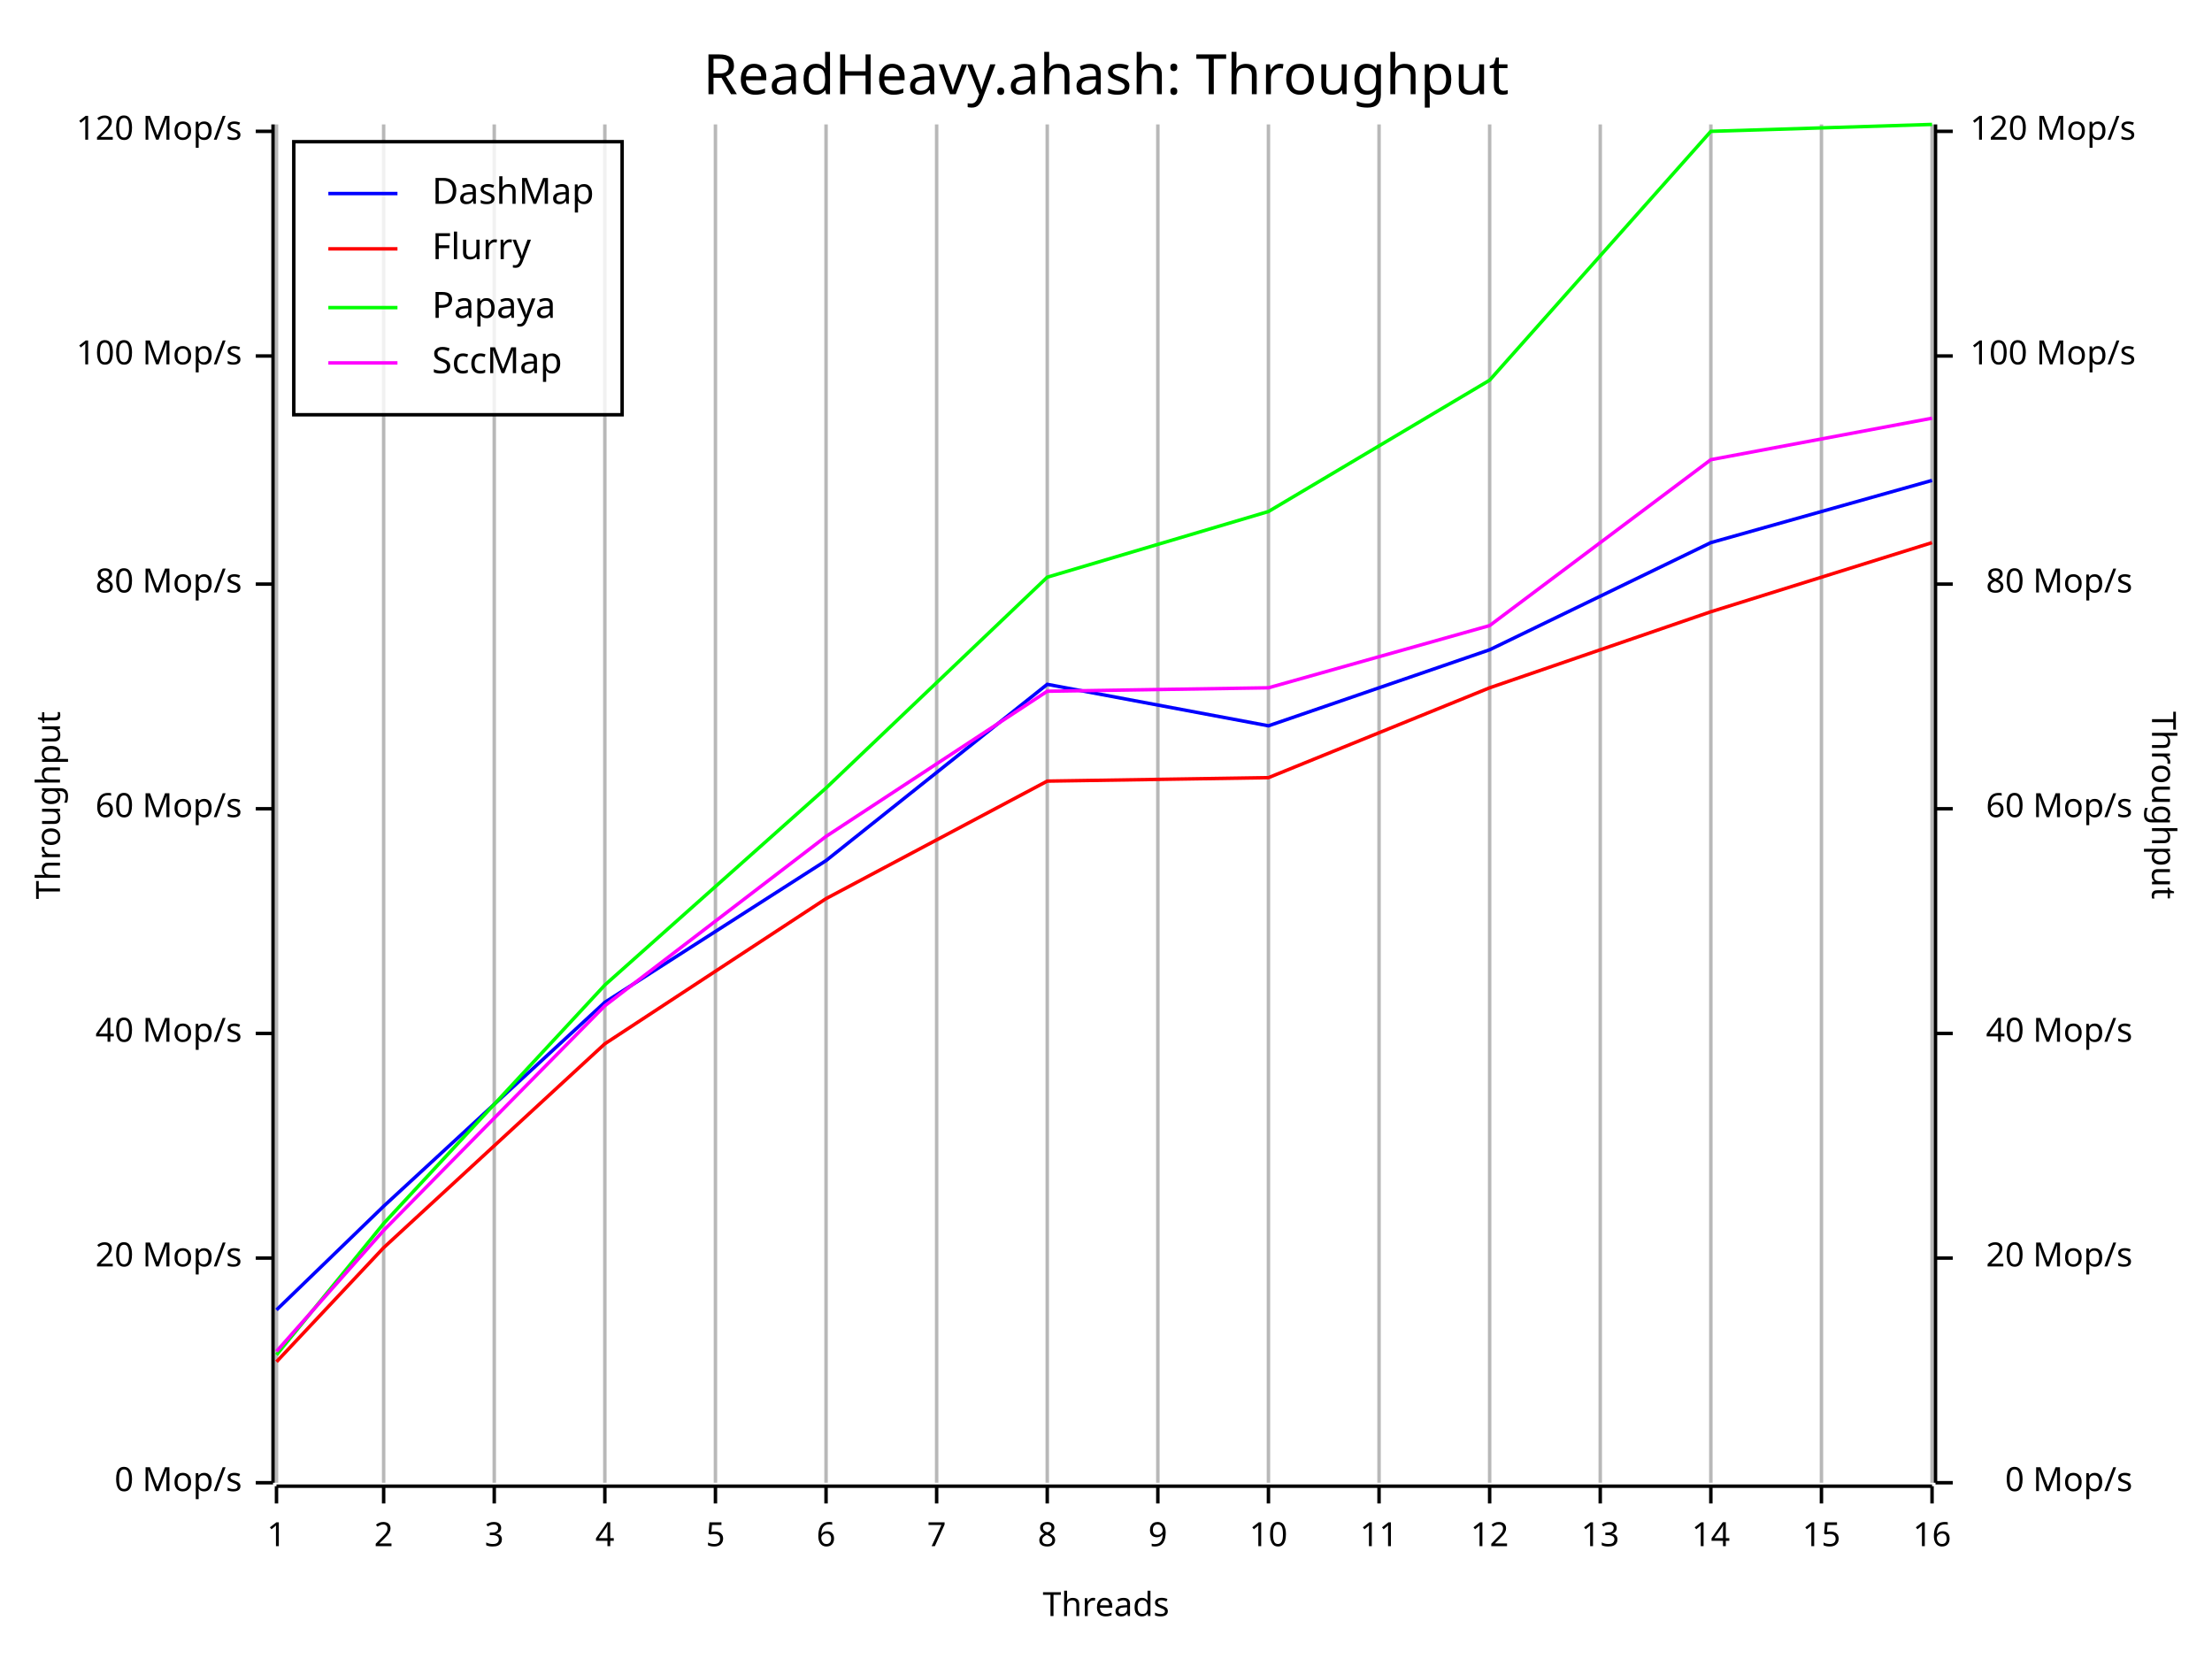
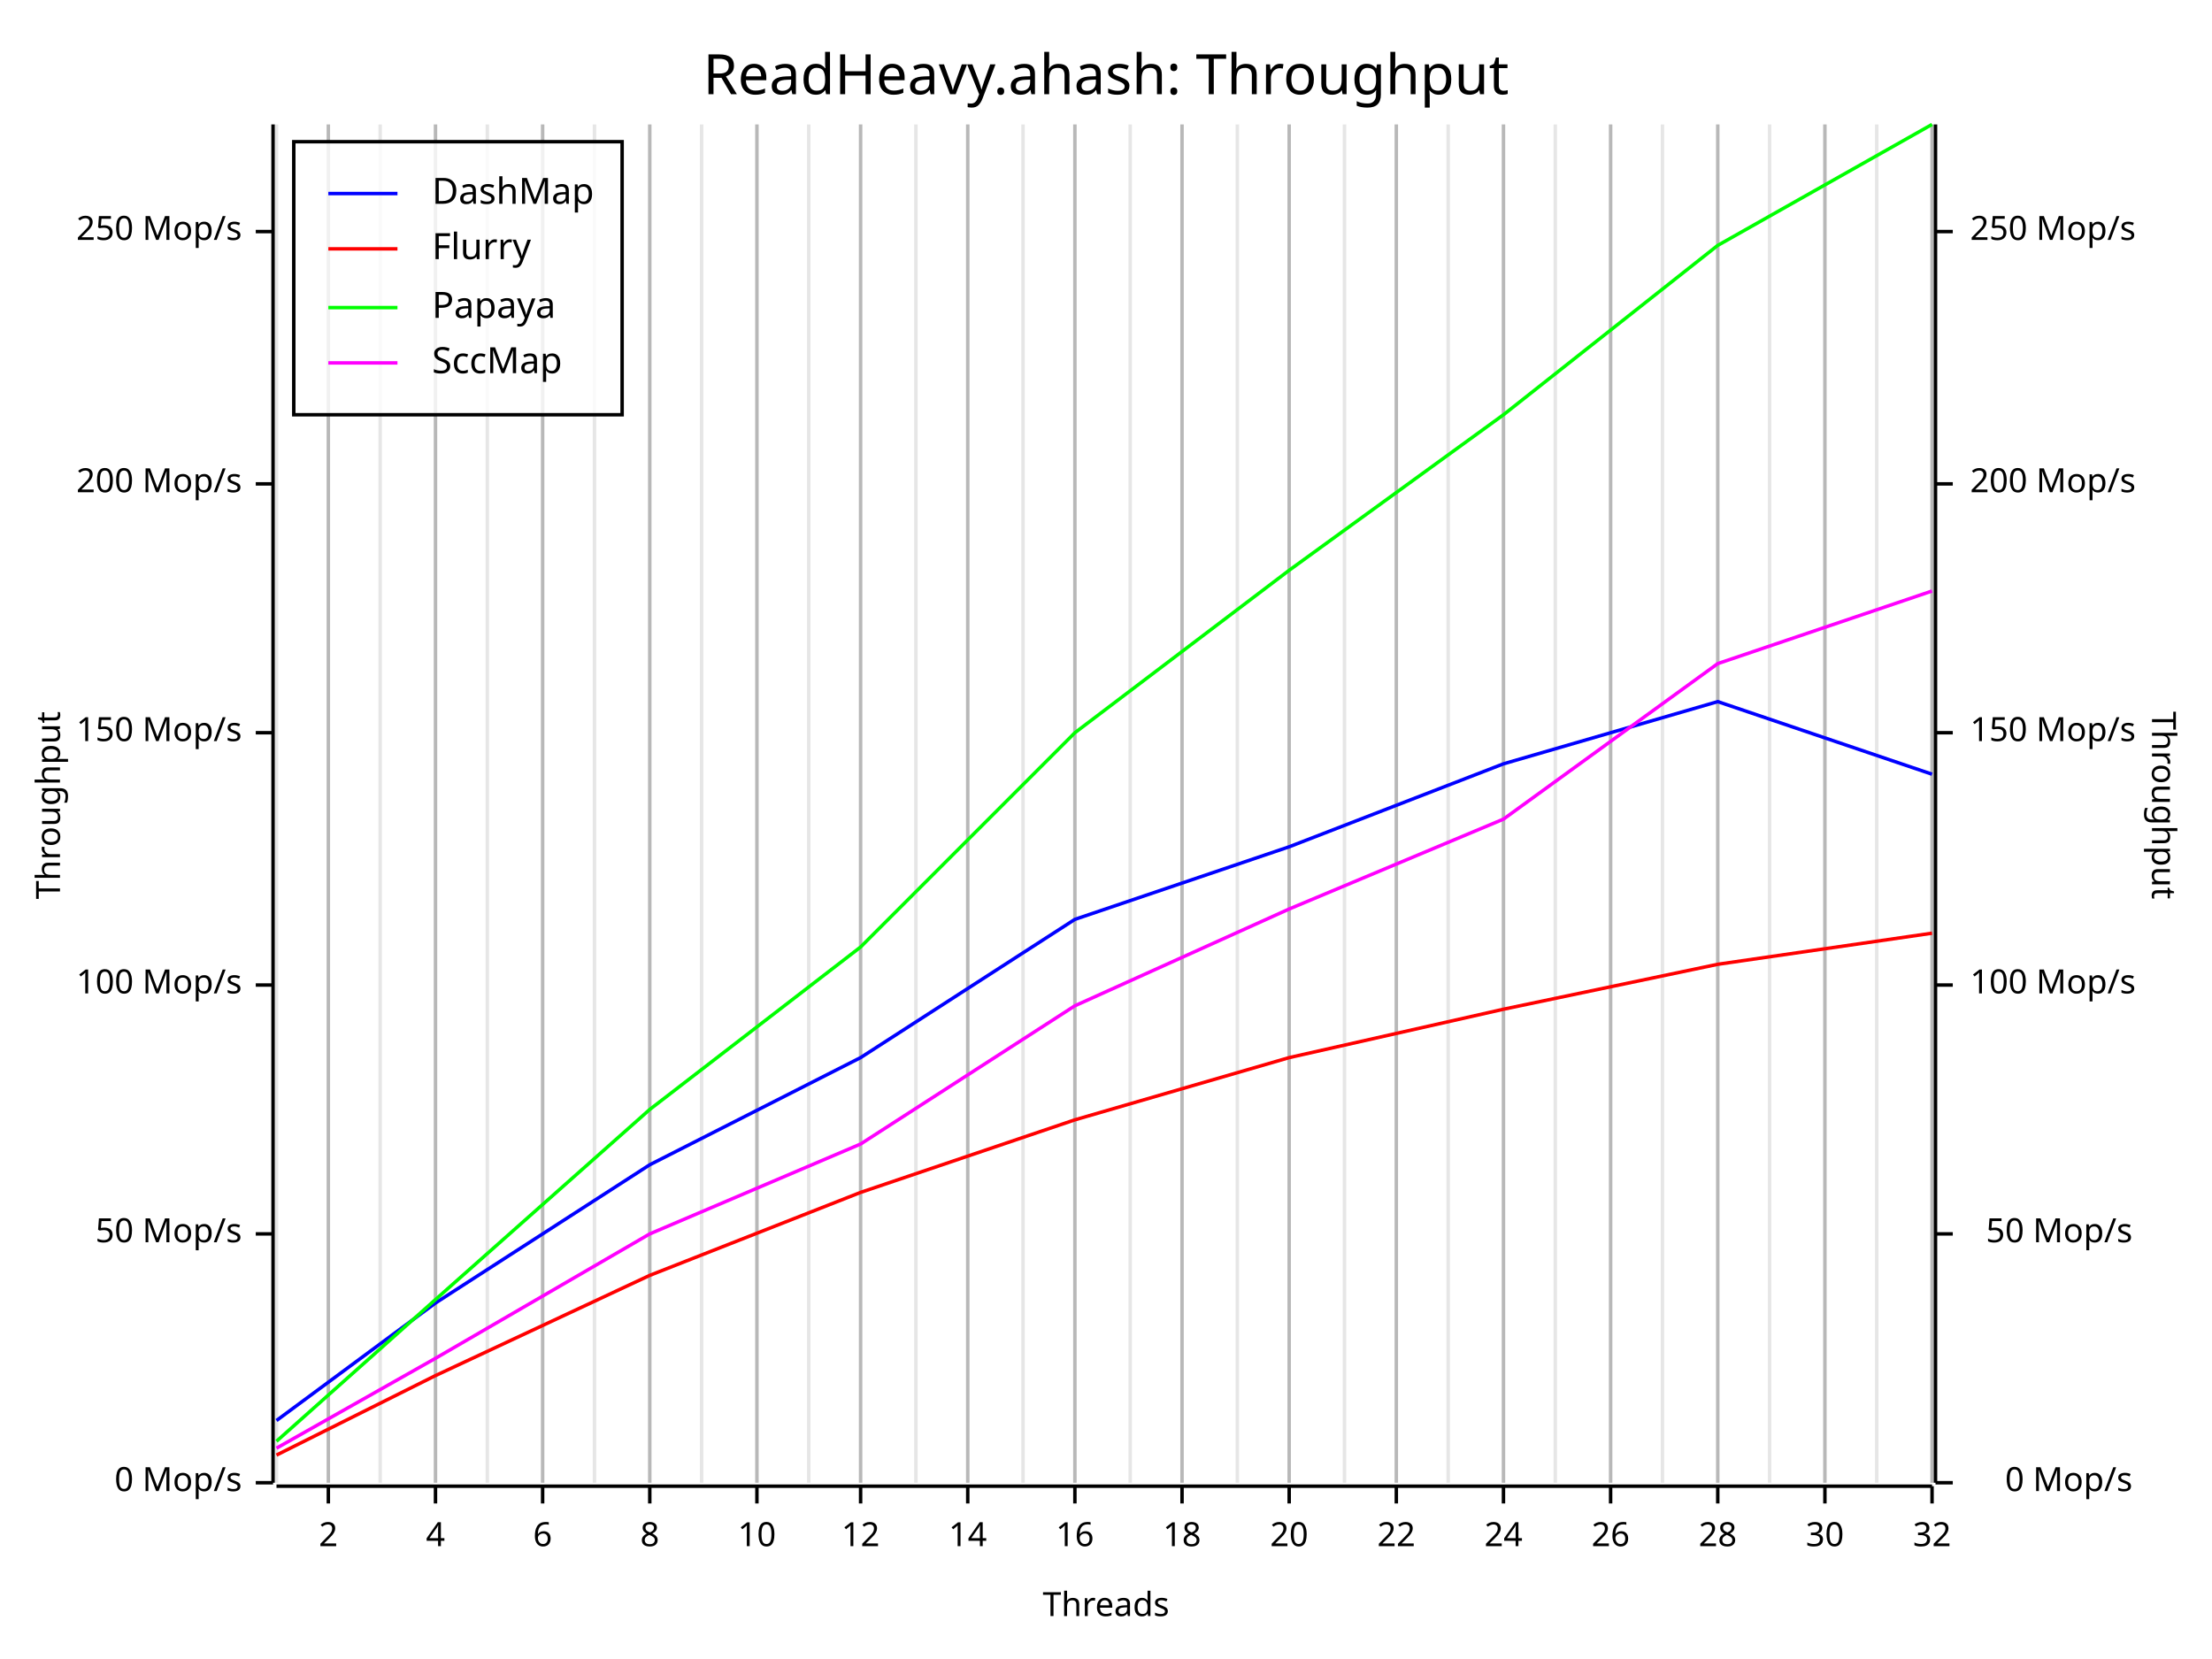
<svg xmlns="http://www.w3.org/2000/svg" width="640" height="480" viewBox="0 0 640 480">
  <rect x="0" y="0" width="640" height="480" opacity="1" fill="#FFFFFF" stroke="none" />
  <text x="320" y="15" dy="0.76em" text-anchor="middle" font-family="Fira Code" font-size="16.129" opacity="1" fill="#000000">
ReadHeavy.ahash: Throughput
</text>
  <line opacity="0.1" stroke="#000000" stroke-width="1" x1="80" y1="429" x2="80" y2="36" />
-   <line opacity="0.1" stroke="#000000" stroke-width="1" x1="111" y1="429" x2="111" y2="36" />
-   <line opacity="0.1" stroke="#000000" stroke-width="1" x1="143" y1="429" x2="143" y2="36" />
-   <line opacity="0.1" stroke="#000000" stroke-width="1" x1="175" y1="429" x2="175" y2="36" />
-   <line opacity="0.1" stroke="#000000" stroke-width="1" x1="207" y1="429" x2="207" y2="36" />
-   <line opacity="0.1" stroke="#000000" stroke-width="1" x1="239" y1="429" x2="239" y2="36" />
-   <line opacity="0.1" stroke="#000000" stroke-width="1" x1="271" y1="429" x2="271" y2="36" />
-   <line opacity="0.1" stroke="#000000" stroke-width="1" x1="303" y1="429" x2="303" y2="36" />
-   <line opacity="0.1" stroke="#000000" stroke-width="1" x1="335" y1="429" x2="335" y2="36" />
-   <line opacity="0.1" stroke="#000000" stroke-width="1" x1="367" y1="429" x2="367" y2="36" />
-   <line opacity="0.1" stroke="#000000" stroke-width="1" x1="399" y1="429" x2="399" y2="36" />
-   <line opacity="0.1" stroke="#000000" stroke-width="1" x1="431" y1="429" x2="431" y2="36" />
-   <line opacity="0.1" stroke="#000000" stroke-width="1" x1="463" y1="429" x2="463" y2="36" />
-   <line opacity="0.1" stroke="#000000" stroke-width="1" x1="495" y1="429" x2="495" y2="36" />
-   <line opacity="0.1" stroke="#000000" stroke-width="1" x1="527" y1="429" x2="527" y2="36" />
+   <line opacity="0.1" stroke="#000000" stroke-width="1" x1="95" y1="429" x2="95" y2="36" />
+   <line opacity="0.1" stroke="#000000" stroke-width="1" x1="110" y1="429" x2="110" y2="36" />
+   <line opacity="0.1" stroke="#000000" stroke-width="1" x1="126" y1="429" x2="126" y2="36" />
+   <line opacity="0.1" stroke="#000000" stroke-width="1" x1="141" y1="429" x2="141" y2="36" />
+   <line opacity="0.1" stroke="#000000" stroke-width="1" x1="157" y1="429" x2="157" y2="36" />
+   <line opacity="0.1" stroke="#000000" stroke-width="1" x1="172" y1="429" x2="172" y2="36" />
+   <line opacity="0.1" stroke="#000000" stroke-width="1" x1="188" y1="429" x2="188" y2="36" />
+   <line opacity="0.1" stroke="#000000" stroke-width="1" x1="203" y1="429" x2="203" y2="36" />
+   <line opacity="0.1" stroke="#000000" stroke-width="1" x1="219" y1="429" x2="219" y2="36" />
+   <line opacity="0.1" stroke="#000000" stroke-width="1" x1="234" y1="429" x2="234" y2="36" />
+   <line opacity="0.1" stroke="#000000" stroke-width="1" x1="249" y1="429" x2="249" y2="36" />
+   <line opacity="0.1" stroke="#000000" stroke-width="1" x1="265" y1="429" x2="265" y2="36" />
+   <line opacity="0.1" stroke="#000000" stroke-width="1" x1="280" y1="429" x2="280" y2="36" />
+   <line opacity="0.1" stroke="#000000" stroke-width="1" x1="296" y1="429" x2="296" y2="36" />
+   <line opacity="0.1" stroke="#000000" stroke-width="1" x1="311" y1="429" x2="311" y2="36" />
+   <line opacity="0.1" stroke="#000000" stroke-width="1" x1="327" y1="429" x2="327" y2="36" />
+   <line opacity="0.1" stroke="#000000" stroke-width="1" x1="342" y1="429" x2="342" y2="36" />
+   <line opacity="0.1" stroke="#000000" stroke-width="1" x1="358" y1="429" x2="358" y2="36" />
+   <line opacity="0.1" stroke="#000000" stroke-width="1" x1="373" y1="429" x2="373" y2="36" />
+   <line opacity="0.1" stroke="#000000" stroke-width="1" x1="389" y1="429" x2="389" y2="36" />
+   <line opacity="0.1" stroke="#000000" stroke-width="1" x1="404" y1="429" x2="404" y2="36" />
+   <line opacity="0.1" stroke="#000000" stroke-width="1" x1="419" y1="429" x2="419" y2="36" />
+   <line opacity="0.1" stroke="#000000" stroke-width="1" x1="435" y1="429" x2="435" y2="36" />
+   <line opacity="0.1" stroke="#000000" stroke-width="1" x1="450" y1="429" x2="450" y2="36" />
+   <line opacity="0.1" stroke="#000000" stroke-width="1" x1="466" y1="429" x2="466" y2="36" />
+   <line opacity="0.1" stroke="#000000" stroke-width="1" x1="481" y1="429" x2="481" y2="36" />
+   <line opacity="0.1" stroke="#000000" stroke-width="1" x1="497" y1="429" x2="497" y2="36" />
+   <line opacity="0.1" stroke="#000000" stroke-width="1" x1="512" y1="429" x2="512" y2="36" />
+   <line opacity="0.1" stroke="#000000" stroke-width="1" x1="528" y1="429" x2="528" y2="36" />
+   <line opacity="0.1" stroke="#000000" stroke-width="1" x1="543" y1="429" x2="543" y2="36" />
  <line opacity="0.1" stroke="#000000" stroke-width="1" x1="559" y1="429" x2="559" y2="36" />
  <text x="10" y="233" dy="0.76em" text-anchor="middle" font-family="sans-serif" font-size="9.677" opacity="1" fill="#000000" transform="rotate(270, 10, 233)">
Throughput
</text>
  <text x="320" y="470" dy="-0.5ex" text-anchor="middle" font-family="sans-serif" font-size="9.677" opacity="1" fill="#000000">
Threads
</text>
  <text x="630" y="233" dy="0.76em" text-anchor="middle" font-family="sans-serif" font-size="9.677" opacity="1" fill="#000000" transform="rotate(90, 630, 233)">
Throughput
</text>
-   <line opacity="0.2" stroke="#000000" stroke-width="1" x1="80" y1="429" x2="80" y2="36" />
-   <line opacity="0.2" stroke="#000000" stroke-width="1" x1="111" y1="429" x2="111" y2="36" />
-   <line opacity="0.2" stroke="#000000" stroke-width="1" x1="143" y1="429" x2="143" y2="36" />
-   <line opacity="0.2" stroke="#000000" stroke-width="1" x1="175" y1="429" x2="175" y2="36" />
-   <line opacity="0.2" stroke="#000000" stroke-width="1" x1="207" y1="429" x2="207" y2="36" />
-   <line opacity="0.2" stroke="#000000" stroke-width="1" x1="239" y1="429" x2="239" y2="36" />
-   <line opacity="0.2" stroke="#000000" stroke-width="1" x1="271" y1="429" x2="271" y2="36" />
-   <line opacity="0.2" stroke="#000000" stroke-width="1" x1="303" y1="429" x2="303" y2="36" />
-   <line opacity="0.2" stroke="#000000" stroke-width="1" x1="335" y1="429" x2="335" y2="36" />
-   <line opacity="0.2" stroke="#000000" stroke-width="1" x1="367" y1="429" x2="367" y2="36" />
-   <line opacity="0.2" stroke="#000000" stroke-width="1" x1="399" y1="429" x2="399" y2="36" />
-   <line opacity="0.2" stroke="#000000" stroke-width="1" x1="431" y1="429" x2="431" y2="36" />
-   <line opacity="0.2" stroke="#000000" stroke-width="1" x1="463" y1="429" x2="463" y2="36" />
-   <line opacity="0.2" stroke="#000000" stroke-width="1" x1="495" y1="429" x2="495" y2="36" />
-   <line opacity="0.2" stroke="#000000" stroke-width="1" x1="527" y1="429" x2="527" y2="36" />
+   <line opacity="0.2" stroke="#000000" stroke-width="1" x1="95" y1="429" x2="95" y2="36" />
+   <line opacity="0.2" stroke="#000000" stroke-width="1" x1="126" y1="429" x2="126" y2="36" />
+   <line opacity="0.2" stroke="#000000" stroke-width="1" x1="157" y1="429" x2="157" y2="36" />
+   <line opacity="0.2" stroke="#000000" stroke-width="1" x1="188" y1="429" x2="188" y2="36" />
+   <line opacity="0.2" stroke="#000000" stroke-width="1" x1="219" y1="429" x2="219" y2="36" />
+   <line opacity="0.2" stroke="#000000" stroke-width="1" x1="249" y1="429" x2="249" y2="36" />
+   <line opacity="0.2" stroke="#000000" stroke-width="1" x1="280" y1="429" x2="280" y2="36" />
+   <line opacity="0.2" stroke="#000000" stroke-width="1" x1="311" y1="429" x2="311" y2="36" />
+   <line opacity="0.2" stroke="#000000" stroke-width="1" x1="342" y1="429" x2="342" y2="36" />
+   <line opacity="0.2" stroke="#000000" stroke-width="1" x1="373" y1="429" x2="373" y2="36" />
+   <line opacity="0.2" stroke="#000000" stroke-width="1" x1="404" y1="429" x2="404" y2="36" />
+   <line opacity="0.2" stroke="#000000" stroke-width="1" x1="435" y1="429" x2="435" y2="36" />
+   <line opacity="0.2" stroke="#000000" stroke-width="1" x1="466" y1="429" x2="466" y2="36" />
+   <line opacity="0.2" stroke="#000000" stroke-width="1" x1="497" y1="429" x2="497" y2="36" />
+   <line opacity="0.2" stroke="#000000" stroke-width="1" x1="528" y1="429" x2="528" y2="36" />
  <line opacity="0.2" stroke="#000000" stroke-width="1" x1="559" y1="429" x2="559" y2="36" />
  <polyline fill="none" opacity="1" stroke="#000000" stroke-width="1" points="79,36 79,429 " />
  <text x="70" y="429" dy="0.5ex" text-anchor="end" font-family="sans-serif" font-size="9.677" opacity="1" fill="#000000">
0 Mop/s
</text>
  <polyline fill="none" opacity="1" stroke="#000000" stroke-width="1" points="74,429 79,429 " />
-   <text x="70" y="364" dy="0.5ex" text-anchor="end" font-family="sans-serif" font-size="9.677" opacity="1" fill="#000000">
- 20 Mop/s
- </text>
-   <polyline fill="none" opacity="1" stroke="#000000" stroke-width="1" points="74,364 79,364 " />
-   <text x="70" y="299" dy="0.5ex" text-anchor="end" font-family="sans-serif" font-size="9.677" opacity="1" fill="#000000">
- 40 Mop/s
- </text>
-   <polyline fill="none" opacity="1" stroke="#000000" stroke-width="1" points="74,299 79,299 " />
-   <text x="70" y="234" dy="0.5ex" text-anchor="end" font-family="sans-serif" font-size="9.677" opacity="1" fill="#000000">
- 60 Mop/s
- </text>
-   <polyline fill="none" opacity="1" stroke="#000000" stroke-width="1" points="74,234 79,234 " />
-   <text x="70" y="169" dy="0.5ex" text-anchor="end" font-family="sans-serif" font-size="9.677" opacity="1" fill="#000000">
- 80 Mop/s
- </text>
-   <polyline fill="none" opacity="1" stroke="#000000" stroke-width="1" points="74,169 79,169 " />
-   <text x="70" y="103" dy="0.5ex" text-anchor="end" font-family="sans-serif" font-size="9.677" opacity="1" fill="#000000">
+   <text x="70" y="357" dy="0.5ex" text-anchor="end" font-family="sans-serif" font-size="9.677" opacity="1" fill="#000000">
+ 50 Mop/s
+ </text>
+   <polyline fill="none" opacity="1" stroke="#000000" stroke-width="1" points="74,357 79,357 " />
+   <text x="70" y="285" dy="0.5ex" text-anchor="end" font-family="sans-serif" font-size="9.677" opacity="1" fill="#000000">
100 Mop/s
</text>
-   <polyline fill="none" opacity="1" stroke="#000000" stroke-width="1" points="74,103 79,103 " />
-   <text x="70" y="38" dy="0.5ex" text-anchor="end" font-family="sans-serif" font-size="9.677" opacity="1" fill="#000000">
- 120 Mop/s
- </text>
-   <polyline fill="none" opacity="1" stroke="#000000" stroke-width="1" points="74,38 79,38 " />
+   <polyline fill="none" opacity="1" stroke="#000000" stroke-width="1" points="74,285 79,285 " />
+   <text x="70" y="212" dy="0.5ex" text-anchor="end" font-family="sans-serif" font-size="9.677" opacity="1" fill="#000000">
+ 150 Mop/s
+ </text>
+   <polyline fill="none" opacity="1" stroke="#000000" stroke-width="1" points="74,212 79,212 " />
+   <text x="70" y="140" dy="0.5ex" text-anchor="end" font-family="sans-serif" font-size="9.677" opacity="1" fill="#000000">
+ 200 Mop/s
+ </text>
+   <polyline fill="none" opacity="1" stroke="#000000" stroke-width="1" points="74,140 79,140 " />
+   <text x="70" y="67" dy="0.5ex" text-anchor="end" font-family="sans-serif" font-size="9.677" opacity="1" fill="#000000">
+ 250 Mop/s
+ </text>
+   <polyline fill="none" opacity="1" stroke="#000000" stroke-width="1" points="74,67 79,67 " />
  <polyline fill="none" opacity="1" stroke="#000000" stroke-width="1" points="80,430 559,430 " />
-   <text x="80" y="440" dy="0.76em" text-anchor="middle" font-family="sans-serif" font-size="9.677" opacity="1" fill="#000000">
- 1
- </text>
-   <polyline fill="none" opacity="1" stroke="#000000" stroke-width="1" points="80,430 80,435 " />
-   <text x="111" y="440" dy="0.76em" text-anchor="middle" font-family="sans-serif" font-size="9.677" opacity="1" fill="#000000">
+   <text x="95" y="440" dy="0.76em" text-anchor="middle" font-family="sans-serif" font-size="9.677" opacity="1" fill="#000000">
2
</text>
-   <polyline fill="none" opacity="1" stroke="#000000" stroke-width="1" points="111,430 111,435 " />
-   <text x="143" y="440" dy="0.76em" text-anchor="middle" font-family="sans-serif" font-size="9.677" opacity="1" fill="#000000">
- 3
- </text>
-   <polyline fill="none" opacity="1" stroke="#000000" stroke-width="1" points="143,430 143,435 " />
-   <text x="175" y="440" dy="0.76em" text-anchor="middle" font-family="sans-serif" font-size="9.677" opacity="1" fill="#000000">
+   <polyline fill="none" opacity="1" stroke="#000000" stroke-width="1" points="95,430 95,435 " />
+   <text x="126" y="440" dy="0.76em" text-anchor="middle" font-family="sans-serif" font-size="9.677" opacity="1" fill="#000000">
4
</text>
-   <polyline fill="none" opacity="1" stroke="#000000" stroke-width="1" points="175,430 175,435 " />
-   <text x="207" y="440" dy="0.76em" text-anchor="middle" font-family="sans-serif" font-size="9.677" opacity="1" fill="#000000">
- 5
- </text>
-   <polyline fill="none" opacity="1" stroke="#000000" stroke-width="1" points="207,430 207,435 " />
-   <text x="239" y="440" dy="0.76em" text-anchor="middle" font-family="sans-serif" font-size="9.677" opacity="1" fill="#000000">
+   <polyline fill="none" opacity="1" stroke="#000000" stroke-width="1" points="126,430 126,435 " />
+   <text x="157" y="440" dy="0.76em" text-anchor="middle" font-family="sans-serif" font-size="9.677" opacity="1" fill="#000000">
6
</text>
-   <polyline fill="none" opacity="1" stroke="#000000" stroke-width="1" points="239,430 239,435 " />
-   <text x="271" y="440" dy="0.76em" text-anchor="middle" font-family="sans-serif" font-size="9.677" opacity="1" fill="#000000">
- 7
- </text>
-   <polyline fill="none" opacity="1" stroke="#000000" stroke-width="1" points="271,430 271,435 " />
-   <text x="303" y="440" dy="0.76em" text-anchor="middle" font-family="sans-serif" font-size="9.677" opacity="1" fill="#000000">
+   <polyline fill="none" opacity="1" stroke="#000000" stroke-width="1" points="157,430 157,435 " />
+   <text x="188" y="440" dy="0.76em" text-anchor="middle" font-family="sans-serif" font-size="9.677" opacity="1" fill="#000000">
8
</text>
-   <polyline fill="none" opacity="1" stroke="#000000" stroke-width="1" points="303,430 303,435 " />
-   <text x="335" y="440" dy="0.76em" text-anchor="middle" font-family="sans-serif" font-size="9.677" opacity="1" fill="#000000">
- 9
- </text>
-   <polyline fill="none" opacity="1" stroke="#000000" stroke-width="1" points="335,430 335,435 " />
-   <text x="367" y="440" dy="0.76em" text-anchor="middle" font-family="sans-serif" font-size="9.677" opacity="1" fill="#000000">
+   <polyline fill="none" opacity="1" stroke="#000000" stroke-width="1" points="188,430 188,435 " />
+   <text x="219" y="440" dy="0.76em" text-anchor="middle" font-family="sans-serif" font-size="9.677" opacity="1" fill="#000000">
10
</text>
-   <polyline fill="none" opacity="1" stroke="#000000" stroke-width="1" points="367,430 367,435 " />
-   <text x="399" y="440" dy="0.76em" text-anchor="middle" font-family="sans-serif" font-size="9.677" opacity="1" fill="#000000">
- 11
- </text>
-   <polyline fill="none" opacity="1" stroke="#000000" stroke-width="1" points="399,430 399,435 " />
-   <text x="431" y="440" dy="0.76em" text-anchor="middle" font-family="sans-serif" font-size="9.677" opacity="1" fill="#000000">
+   <polyline fill="none" opacity="1" stroke="#000000" stroke-width="1" points="219,430 219,435 " />
+   <text x="249" y="440" dy="0.76em" text-anchor="middle" font-family="sans-serif" font-size="9.677" opacity="1" fill="#000000">
12
</text>
-   <polyline fill="none" opacity="1" stroke="#000000" stroke-width="1" points="431,430 431,435 " />
-   <text x="463" y="440" dy="0.76em" text-anchor="middle" font-family="sans-serif" font-size="9.677" opacity="1" fill="#000000">
- 13
- </text>
-   <polyline fill="none" opacity="1" stroke="#000000" stroke-width="1" points="463,430 463,435 " />
-   <text x="495" y="440" dy="0.76em" text-anchor="middle" font-family="sans-serif" font-size="9.677" opacity="1" fill="#000000">
+   <polyline fill="none" opacity="1" stroke="#000000" stroke-width="1" points="249,430 249,435 " />
+   <text x="280" y="440" dy="0.76em" text-anchor="middle" font-family="sans-serif" font-size="9.677" opacity="1" fill="#000000">
14
</text>
-   <polyline fill="none" opacity="1" stroke="#000000" stroke-width="1" points="495,430 495,435 " />
-   <text x="527" y="440" dy="0.76em" text-anchor="middle" font-family="sans-serif" font-size="9.677" opacity="1" fill="#000000">
- 15
- </text>
-   <polyline fill="none" opacity="1" stroke="#000000" stroke-width="1" points="527,430 527,435 " />
+   <polyline fill="none" opacity="1" stroke="#000000" stroke-width="1" points="280,430 280,435 " />
+   <text x="311" y="440" dy="0.76em" text-anchor="middle" font-family="sans-serif" font-size="9.677" opacity="1" fill="#000000">
+ 16
+ </text>
+   <polyline fill="none" opacity="1" stroke="#000000" stroke-width="1" points="311,430 311,435 " />
+   <text x="342" y="440" dy="0.76em" text-anchor="middle" font-family="sans-serif" font-size="9.677" opacity="1" fill="#000000">
+ 18
+ </text>
+   <polyline fill="none" opacity="1" stroke="#000000" stroke-width="1" points="342,430 342,435 " />
+   <text x="373" y="440" dy="0.76em" text-anchor="middle" font-family="sans-serif" font-size="9.677" opacity="1" fill="#000000">
+ 20
+ </text>
+   <polyline fill="none" opacity="1" stroke="#000000" stroke-width="1" points="373,430 373,435 " />
+   <text x="404" y="440" dy="0.76em" text-anchor="middle" font-family="sans-serif" font-size="9.677" opacity="1" fill="#000000">
+ 22
+ </text>
+   <polyline fill="none" opacity="1" stroke="#000000" stroke-width="1" points="404,430 404,435 " />
+   <text x="435" y="440" dy="0.76em" text-anchor="middle" font-family="sans-serif" font-size="9.677" opacity="1" fill="#000000">
+ 24
+ </text>
+   <polyline fill="none" opacity="1" stroke="#000000" stroke-width="1" points="435,430 435,435 " />
+   <text x="466" y="440" dy="0.76em" text-anchor="middle" font-family="sans-serif" font-size="9.677" opacity="1" fill="#000000">
+ 26
+ </text>
+   <polyline fill="none" opacity="1" stroke="#000000" stroke-width="1" points="466,430 466,435 " />
+   <text x="497" y="440" dy="0.76em" text-anchor="middle" font-family="sans-serif" font-size="9.677" opacity="1" fill="#000000">
+ 28
+ </text>
+   <polyline fill="none" opacity="1" stroke="#000000" stroke-width="1" points="497,430 497,435 " />
+   <text x="528" y="440" dy="0.76em" text-anchor="middle" font-family="sans-serif" font-size="9.677" opacity="1" fill="#000000">
+ 30
+ </text>
+   <polyline fill="none" opacity="1" stroke="#000000" stroke-width="1" points="528,430 528,435 " />
  <text x="559" y="440" dy="0.76em" text-anchor="middle" font-family="sans-serif" font-size="9.677" opacity="1" fill="#000000">
- 16
+ 32
</text>
  <polyline fill="none" opacity="1" stroke="#000000" stroke-width="1" points="559,430 559,435 " />
  <polyline fill="none" opacity="1" stroke="#000000" stroke-width="1" points="560,36 560,429 " />
  <text x="617" y="429" dy="0.5ex" text-anchor="end" font-family="sans-serif" font-size="9.677" opacity="1" fill="#000000">
0 Mop/s
</text>
  <polyline fill="none" opacity="1" stroke="#000000" stroke-width="1" points="560,429 565,429 " />
-   <text x="617" y="364" dy="0.5ex" text-anchor="end" font-family="sans-serif" font-size="9.677" opacity="1" fill="#000000">
- 20 Mop/s
- </text>
-   <polyline fill="none" opacity="1" stroke="#000000" stroke-width="1" points="560,364 565,364 " />
-   <text x="617" y="299" dy="0.5ex" text-anchor="end" font-family="sans-serif" font-size="9.677" opacity="1" fill="#000000">
- 40 Mop/s
- </text>
-   <polyline fill="none" opacity="1" stroke="#000000" stroke-width="1" points="560,299 565,299 " />
-   <text x="617" y="234" dy="0.5ex" text-anchor="end" font-family="sans-serif" font-size="9.677" opacity="1" fill="#000000">
- 60 Mop/s
- </text>
-   <polyline fill="none" opacity="1" stroke="#000000" stroke-width="1" points="560,234 565,234 " />
-   <text x="617" y="169" dy="0.5ex" text-anchor="end" font-family="sans-serif" font-size="9.677" opacity="1" fill="#000000">
- 80 Mop/s
- </text>
-   <polyline fill="none" opacity="1" stroke="#000000" stroke-width="1" points="560,169 565,169 " />
-   <text x="570" y="103" dy="0.5ex" text-anchor="start" font-family="sans-serif" font-size="9.677" opacity="1" fill="#000000">
+   <text x="617" y="357" dy="0.5ex" text-anchor="end" font-family="sans-serif" font-size="9.677" opacity="1" fill="#000000">
+ 50 Mop/s
+ </text>
+   <polyline fill="none" opacity="1" stroke="#000000" stroke-width="1" points="560,357 565,357 " />
+   <text x="570" y="285" dy="0.5ex" text-anchor="start" font-family="sans-serif" font-size="9.677" opacity="1" fill="#000000">
100 Mop/s
</text>
-   <polyline fill="none" opacity="1" stroke="#000000" stroke-width="1" points="560,103 565,103 " />
-   <text x="570" y="38" dy="0.5ex" text-anchor="start" font-family="sans-serif" font-size="9.677" opacity="1" fill="#000000">
- 120 Mop/s
- </text>
-   <polyline fill="none" opacity="1" stroke="#000000" stroke-width="1" points="560,38 565,38 " />
-   <polyline fill="none" opacity="1" stroke="#0000FF" stroke-width="1" points="80,379 111,349 175,290 239,249 303,198 367,210 431,188 495,157 559,139 " />
-   <polyline fill="none" opacity="1" stroke="#FF0000" stroke-width="1" points="80,394 111,361 175,302 239,260 303,226 367,225 431,199 495,177 559,157 " />
-   <polyline fill="none" opacity="1" stroke="#00FF00" stroke-width="1" points="80,392 111,354 175,285 239,228 303,167 367,148 431,110 495,38 559,36 " />
-   <polyline fill="none" opacity="1" stroke="#FF00FF" stroke-width="1" points="80,391 111,356 175,291 239,242 303,200 367,199 431,181 495,133 559,121 " />
+   <polyline fill="none" opacity="1" stroke="#000000" stroke-width="1" points="560,285 565,285 " />
+   <text x="570" y="212" dy="0.5ex" text-anchor="start" font-family="sans-serif" font-size="9.677" opacity="1" fill="#000000">
+ 150 Mop/s
+ </text>
+   <polyline fill="none" opacity="1" stroke="#000000" stroke-width="1" points="560,212 565,212 " />
+   <text x="570" y="140" dy="0.5ex" text-anchor="start" font-family="sans-serif" font-size="9.677" opacity="1" fill="#000000">
+ 200 Mop/s
+ </text>
+   <polyline fill="none" opacity="1" stroke="#000000" stroke-width="1" points="560,140 565,140 " />
+   <text x="570" y="67" dy="0.5ex" text-anchor="start" font-family="sans-serif" font-size="9.677" opacity="1" fill="#000000">
+ 250 Mop/s
+ </text>
+   <polyline fill="none" opacity="1" stroke="#000000" stroke-width="1" points="560,67 565,67 " />
+   <polyline fill="none" opacity="1" stroke="#0000FF" stroke-width="1" points="80,411 126,377 188,337 249,306 311,266 373,245 435,221 497,203 559,224 " />
+   <polyline fill="none" opacity="1" stroke="#FF0000" stroke-width="1" points="80,421 126,398 188,369 249,345 311,324 373,306 435,292 497,279 559,270 " />
+   <polyline fill="none" opacity="1" stroke="#00FF00" stroke-width="1" points="80,417 126,376 188,321 249,274 311,212 373,165 435,120 497,71 559,36 " />
+   <polyline fill="none" opacity="1" stroke="#FF00FF" stroke-width="1" points="80,419 126,393 188,357 249,331 311,291 373,263 435,237 497,192 559,171 " />
  <rect x="85" y="41" width="95" height="79" opacity="0.8" fill="#FFFFFF" stroke="none" />
  <rect x="85" y="41" width="95" height="79" opacity="1" fill="none" stroke="#000000" />
  <text x="125" y="51" dy="0.76em" text-anchor="start" font-family="Fira Code" font-size="10.484" opacity="1" fill="#000000">
DashMap
</text>
  <text x="125" y="67" dy="0.76em" text-anchor="start" font-family="Fira Code" font-size="10.484" opacity="1" fill="#000000">
Flurry
</text>
  <text x="125" y="84" dy="0.76em" text-anchor="start" font-family="Fira Code" font-size="10.484" opacity="1" fill="#000000">
Papaya
</text>
  <text x="125" y="100" dy="0.76em" text-anchor="start" font-family="Fira Code" font-size="10.484" opacity="1" fill="#000000">
SccMap
</text>
  <polyline fill="none" opacity="1" stroke="#0000FF" stroke-width="1" points="95,56 115,56 " />
  <polyline fill="none" opacity="1" stroke="#FF0000" stroke-width="1" points="95,72 115,72 " />
  <polyline fill="none" opacity="1" stroke="#00FF00" stroke-width="1" points="95,89 115,89 " />
  <polyline fill="none" opacity="1" stroke="#FF00FF" stroke-width="1" points="95,105 115,105 " />
</svg>
